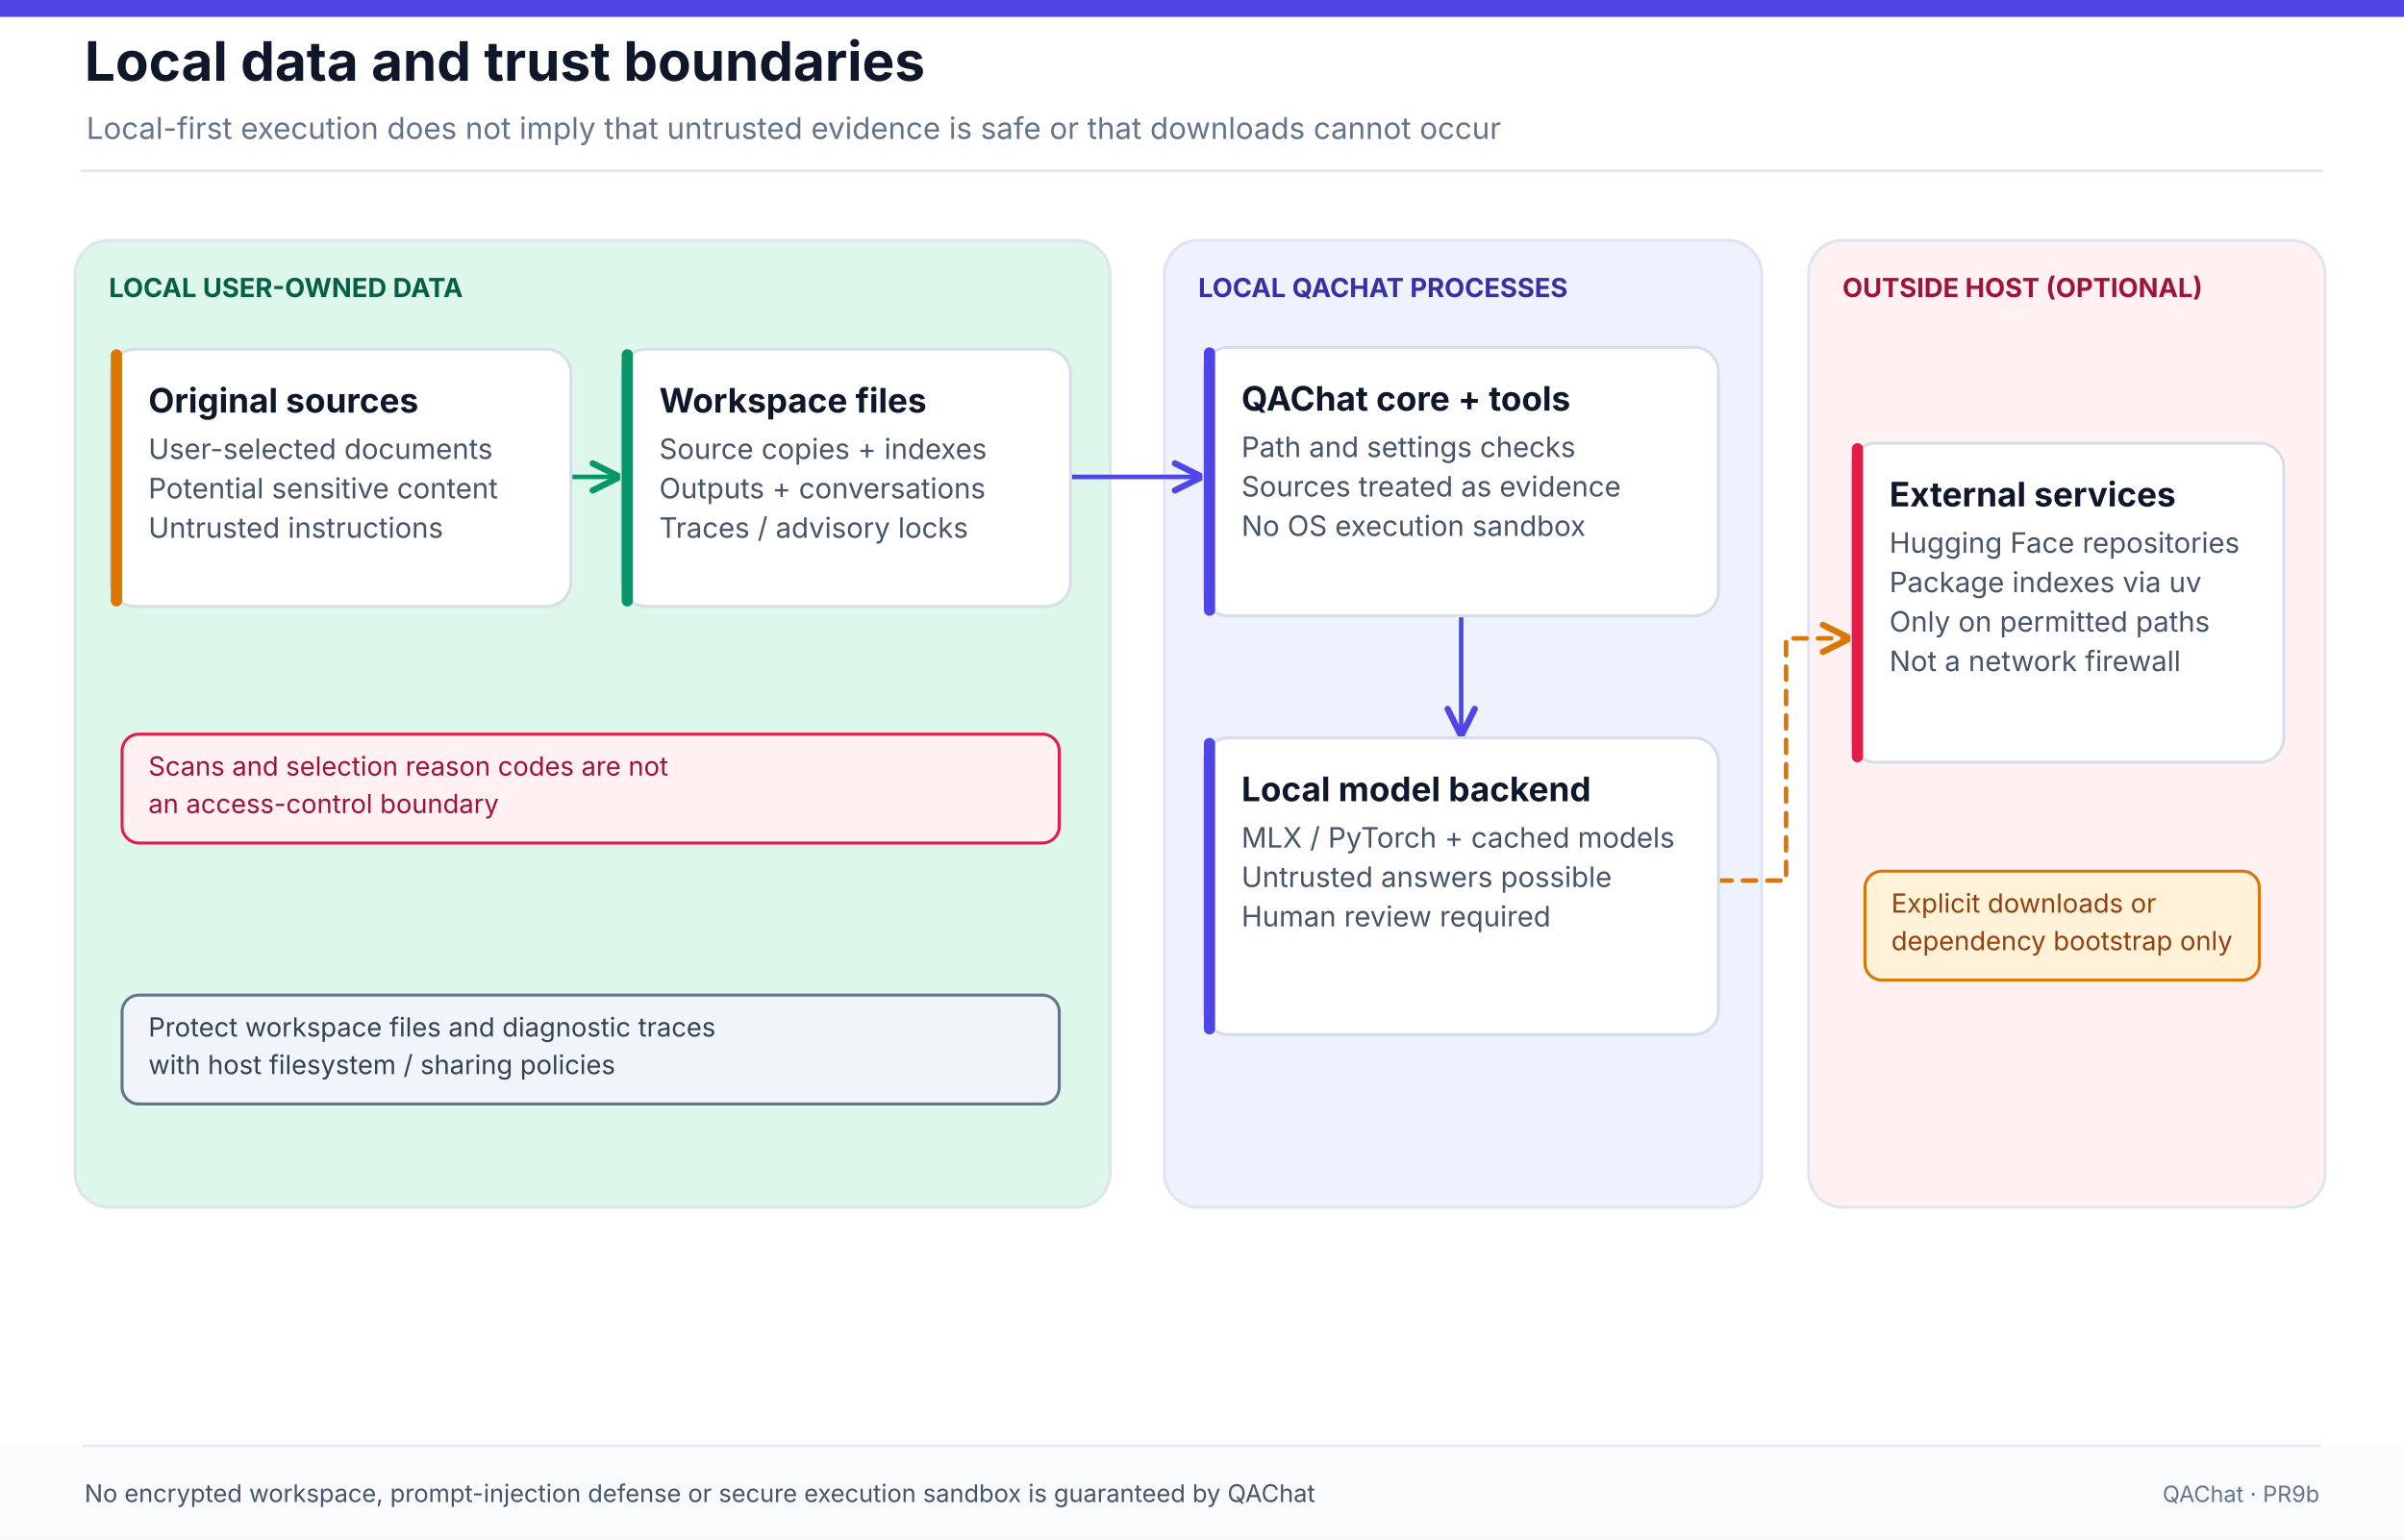
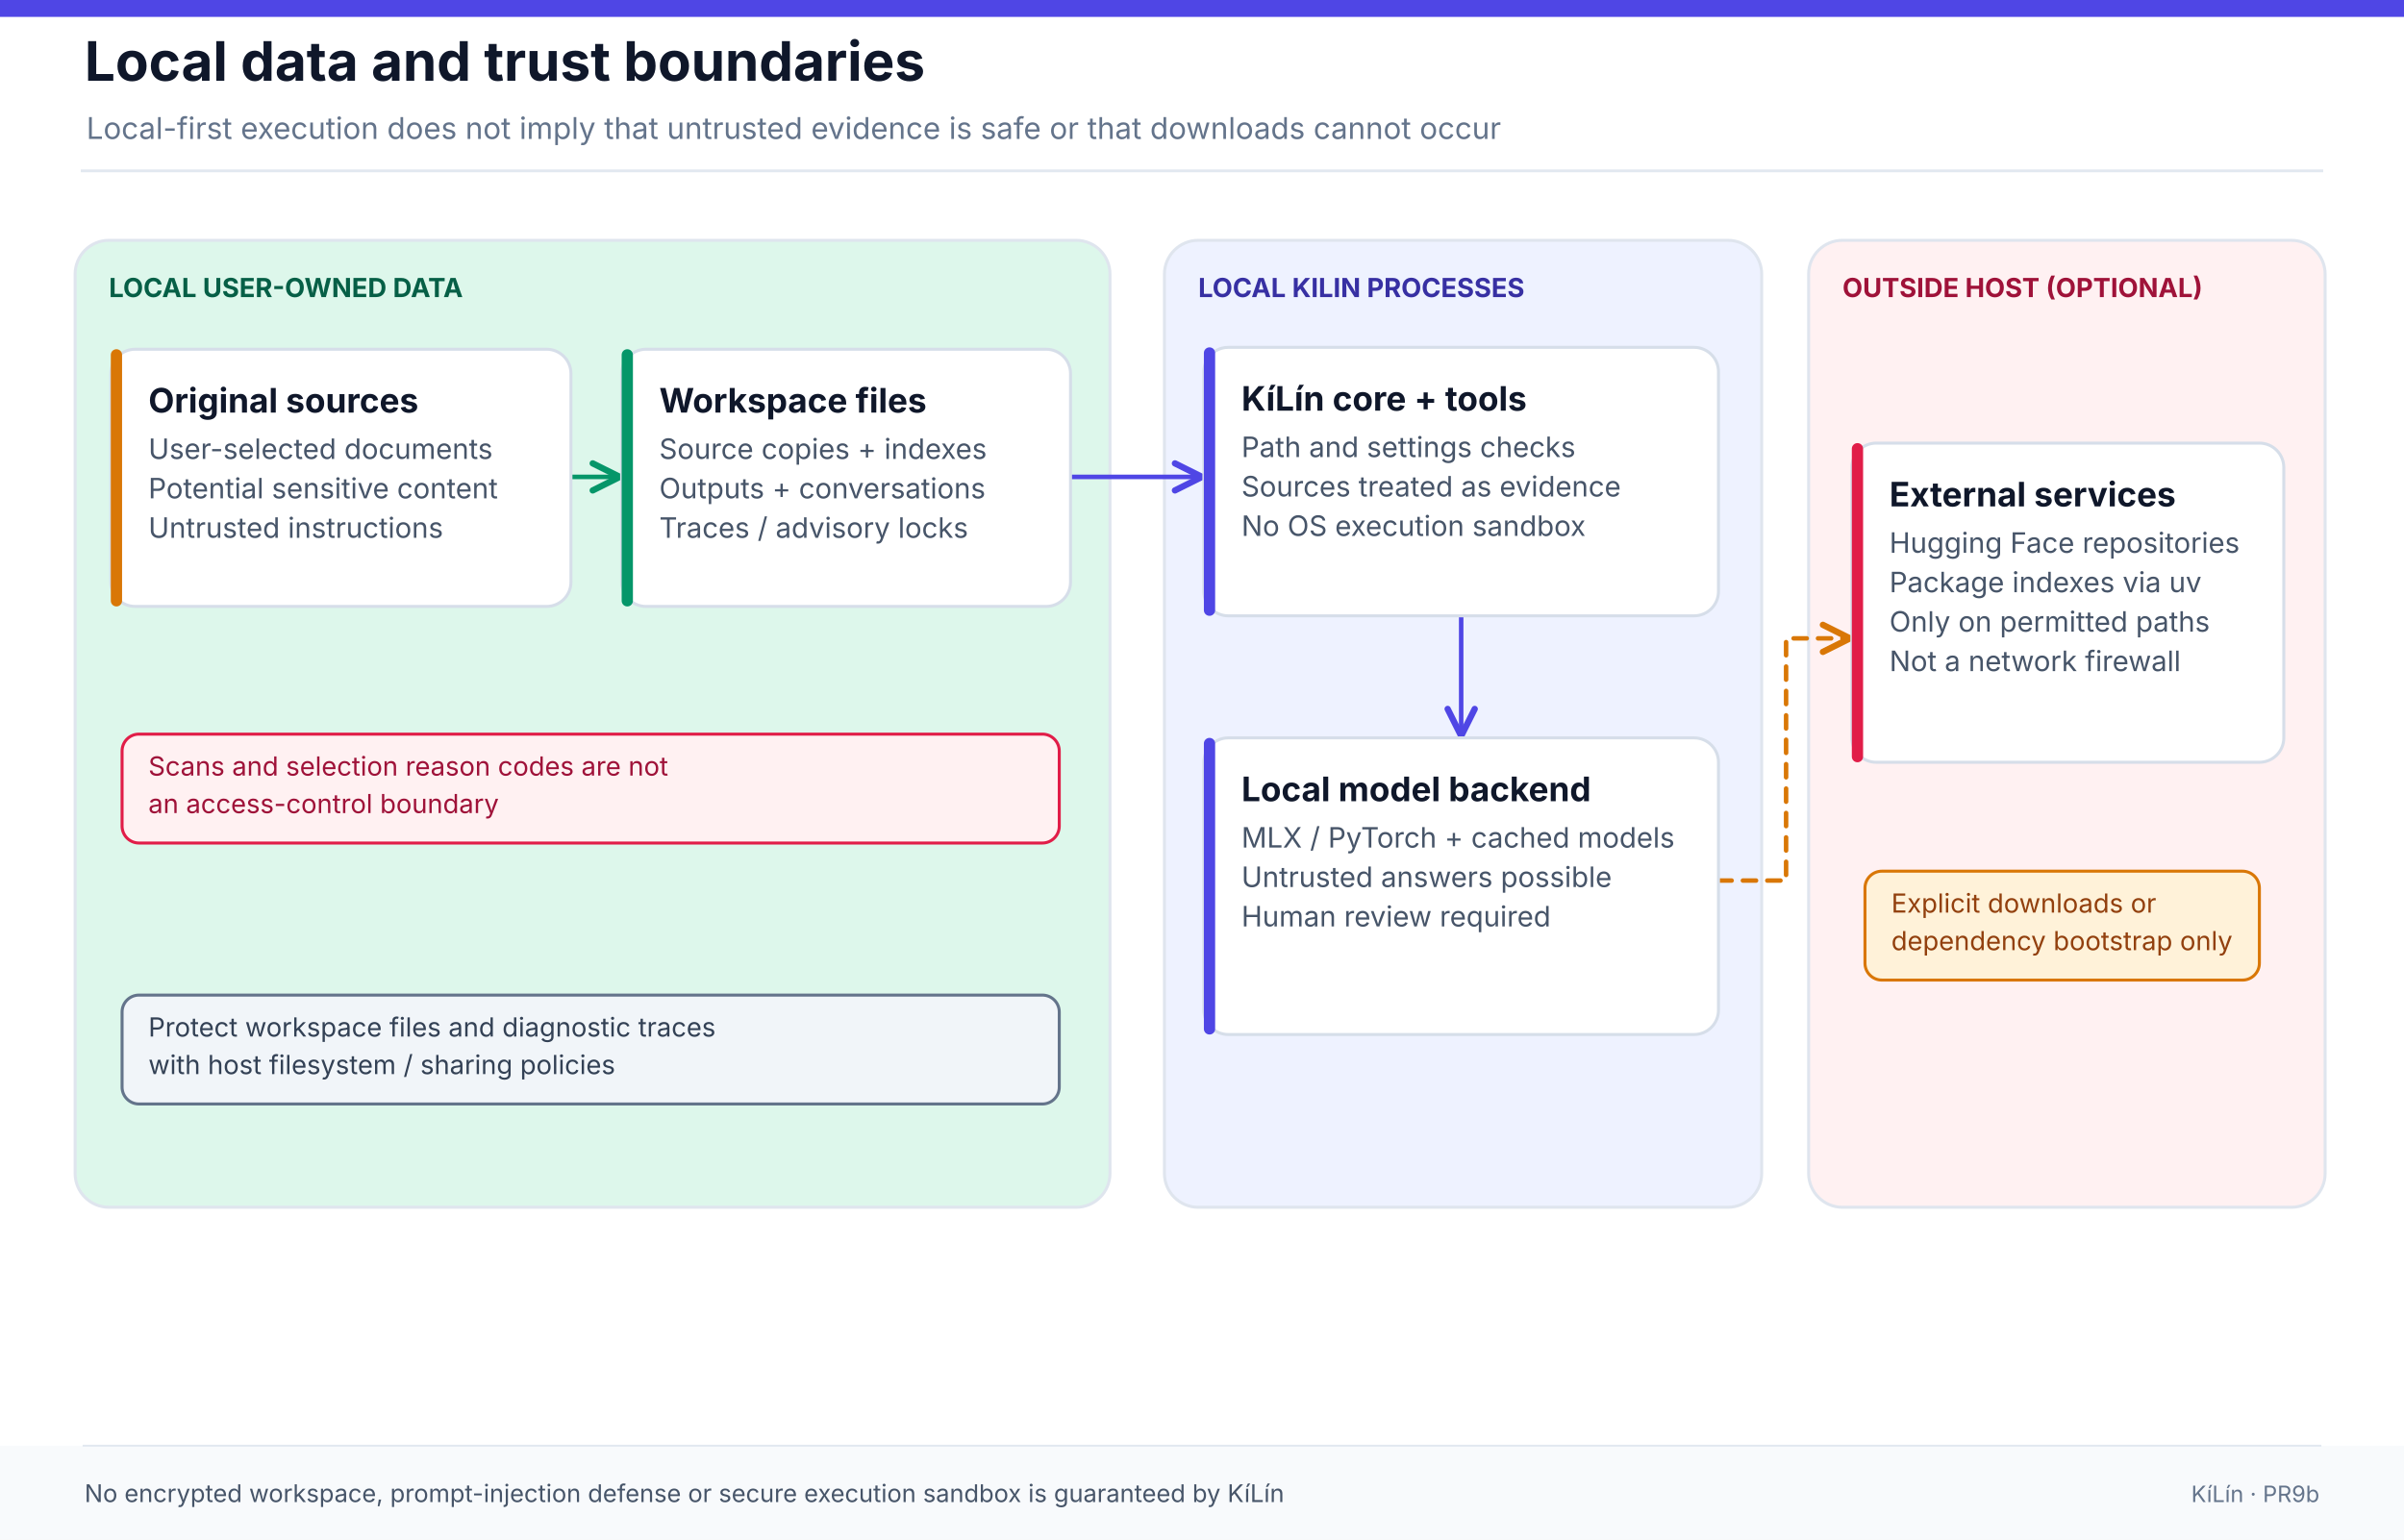
<svg xmlns="http://www.w3.org/2000/svg" width="1280" height="820" viewBox="0 0 1280 820" role="img" aria-labelledby="figure-title figure-description">
  <defs>
    <marker id="arrow-gray" markerWidth="9" markerHeight="9" refX="7" refY="4" orient="auto">
      <path d="M1,1 L7,4 L1,7" fill="none" stroke="#64748B" stroke-width="1.4" stroke-linecap="round" />
    </marker>
    <marker id="arrow-indigo" markerWidth="9" markerHeight="9" refX="7" refY="4" orient="auto">
      <path d="M1,1 L7,4 L1,7" fill="none" stroke="#4F46E5" stroke-width="1.4" stroke-linecap="round" />
    </marker>
    <marker id="arrow-green" markerWidth="9" markerHeight="9" refX="7" refY="4" orient="auto">
      <path d="M1,1 L7,4 L1,7" fill="none" stroke="#059669" stroke-width="1.4" stroke-linecap="round" />
    </marker>
    <marker id="arrow-amber" markerWidth="9" markerHeight="9" refX="7" refY="4" orient="auto">
      <path d="M1,1 L7,4 L1,7" fill="none" stroke="#D97706" stroke-width="1.4" stroke-linecap="round" />
    </marker>
    <marker id="arrow-rose" markerWidth="9" markerHeight="9" refX="7" refY="4" orient="auto">
      <path d="M1,1 L7,4 L1,7" fill="none" stroke="#E11D48" stroke-width="1.4" stroke-linecap="round" />
    </marker>
  </defs>
  <style>
  text { font-family: Inter, 'Avenir Next', 'Segoe UI', Arial, sans-serif; }
</style>
  <rect x="0" y="0" width="1280" height="820" fill="#FFFFFF" />
  <rect x="0" y="0" width="1280" height="9" fill="#4F46E5" />
  <text x="45" y="43" font-family="Inter, Arial, sans-serif" font-size="29" font-weight="750" fill="#0F172A">Local data and trust boundaries</text>
  <text x="46" y="74" font-family="Inter, Arial, sans-serif" font-size="16" fill="#64748B">Local-first execution does not imply that untrusted evidence is safe or that downloads cannot occur</text>
  <line x1="43" y1="91" x2="1237" y2="91" stroke="#E2E8F0" stroke-width="1.5" />
  <rect id="user-data-zone" x="40" y="128" width="551" height="515" rx="18" fill="#DDF7EB" stroke="#DFE5EE" stroke-width="1.6" />
  <text x="58" y="153" fill="#065F46" font-size="14" font-weight="700" text-anchor="start" dominant-baseline="middle">
    <tspan x="58" dy="0">LOCAL USER-OWNED DATA</tspan>
  </text>
  <rect id="local-process-zone" x="620" y="128" width="318" height="515" rx="18" fill="#EEF2FF" stroke="#DFE5EE" stroke-width="1.6" />
  <text x="638" y="153" fill="#3730A3" font-size="14" font-weight="700" text-anchor="start" dominant-baseline="middle">
-     <tspan x="638" dy="0">LOCAL QACHAT PROCESSES</tspan>
+     <tspan x="638" dy="0">LOCAL KILIN PROCESSES</tspan>
  </text>
  <rect id="external-zone" x="963" y="128" width="275" height="515" rx="18" fill="#FFF1F2" stroke="#DFE5EE" stroke-width="1.6" />
  <text x="981" y="153" fill="#9F1239" font-size="14" font-weight="700" text-anchor="start" dominant-baseline="middle">
    <tspan x="981" dy="0">OUTSIDE HOST (OPTIONAL)</tspan>
  </text>
  <polyline points="304,254 330,254" fill="none" stroke="#059669" stroke-width="2.4" stroke-linecap="round" stroke-linejoin="round" marker-end="url(#arrow-green)" />
  <polyline points="570,254 640,254" fill="none" stroke="#4F46E5" stroke-width="2.4" stroke-linecap="round" stroke-linejoin="round" marker-end="url(#arrow-indigo)" />
  <polyline points="778,328 778,392" fill="none" stroke="#4F46E5" stroke-width="2.4" stroke-linecap="round" stroke-linejoin="round" marker-end="url(#arrow-indigo)" />
  <polyline points="915,469 951,469 951,340 985,340" fill="none" stroke="#D97706" stroke-width="2.4" stroke-linecap="round" stroke-linejoin="round" stroke-dasharray="7 6" marker-end="url(#arrow-amber)" />
  <rect id="user-sources" x="59" y="186" width="245" height="137" rx="13" fill="#FFFFFF" stroke="#D6DEE9" stroke-width="1.6" />
  <rect x="59" y="186" width="6" height="137" rx="3" fill="#D97706" />
  <text x="79" y="213" fill="#0F172A" font-size="18" font-weight="700" text-anchor="start" dominant-baseline="middle">
    <tspan x="79" dy="0">Original sources</tspan>
  </text>
  <text x="79" y="239" fill="#475569" font-size="15" font-weight="400" text-anchor="start" dominant-baseline="middle">
    <tspan x="79" dy="0">User-selected documents</tspan>
    <tspan x="79" dy="21">Potential sensitive content</tspan>
    <tspan x="79" dy="21">Untrusted instructions</tspan>
  </text>
  <rect id="workspace-files" x="331" y="186" width="239" height="137" rx="13" fill="#FFFFFF" stroke="#D6DEE9" stroke-width="1.6" />
  <rect x="331" y="186" width="6" height="137" rx="3" fill="#059669" />
  <text x="351" y="213" fill="#0F172A" font-size="18" font-weight="700" text-anchor="start" dominant-baseline="middle">
    <tspan x="351" dy="0">Workspace files</tspan>
  </text>
  <text x="351" y="239" fill="#475569" font-size="15" font-weight="400" text-anchor="start" dominant-baseline="middle">
    <tspan x="351" dy="0">Source copies + indexes</tspan>
    <tspan x="351" dy="21">Outputs + conversations</tspan>
    <tspan x="351" dy="21">Traces / advisory locks</tspan>
  </text>
  <rect id="trusted-core" x="641" y="185" width="274" height="143" rx="13" fill="#FFFFFF" stroke="#D6DEE9" stroke-width="1.6" />
  <rect x="641" y="185" width="6" height="143" rx="3" fill="#4F46E5" />
  <text x="661" y="212" fill="#0F172A" font-size="18" font-weight="700" text-anchor="start" dominant-baseline="middle">
-     <tspan x="661" dy="0">QAChat core + tools</tspan>
+     <tspan x="661" dy="0">KíLín core + tools</tspan>
  </text>
  <text x="661" y="238" fill="#475569" font-size="15" font-weight="400" text-anchor="start" dominant-baseline="middle">
    <tspan x="661" dy="0">Path and settings checks</tspan>
    <tspan x="661" dy="21">Sources treated as evidence</tspan>
    <tspan x="661" dy="21">No OS execution sandbox</tspan>
  </text>
  <rect id="local-backend" x="641" y="393" width="274" height="158" rx="13" fill="#FFFFFF" stroke="#D6DEE9" stroke-width="1.6" />
  <rect x="641" y="393" width="6" height="158" rx="3" fill="#4F46E5" />
  <text x="661" y="420" fill="#0F172A" font-size="18" font-weight="700" text-anchor="start" dominant-baseline="middle">
    <tspan x="661" dy="0">Local model backend</tspan>
  </text>
  <text x="661" y="446" fill="#475569" font-size="15" font-weight="400" text-anchor="start" dominant-baseline="middle">
    <tspan x="661" dy="0">MLX / PyTorch + cached models</tspan>
    <tspan x="661" dy="21">Untrusted answers possible</tspan>
    <tspan x="661" dy="21">Human review required</tspan>
  </text>
  <rect id="external-services" x="986" y="236" width="230" height="170" rx="13" fill="#FFFFFF" stroke="#D6DEE9" stroke-width="1.6" />
  <rect x="986" y="236" width="6" height="170" rx="3" fill="#E11D48" />
  <text x="1006" y="263" fill="#0F172A" font-size="18" font-weight="700" text-anchor="start" dominant-baseline="middle">
    <tspan x="1006" dy="0">External services</tspan>
  </text>
  <text x="1006" y="289" fill="#475569" font-size="15" font-weight="400" text-anchor="start" dominant-baseline="middle">
    <tspan x="1006" dy="0">Hugging Face repositories</tspan>
    <tspan x="1006" dy="21">Package indexes via uv</tspan>
    <tspan x="1006" dy="21">Only on permitted paths</tspan>
    <tspan x="1006" dy="21">Not a network firewall</tspan>
  </text>
  <rect x="65" y="391" width="499" height="58" rx="9" fill="#FFF1F2" stroke="#E11D48" stroke-width="1.6" />
  <text x="79" y="408" fill="#9F1239" font-size="14" font-weight="400" text-anchor="start" dominant-baseline="middle">
    <tspan x="79" dy="0">Scans and selection reason codes are not</tspan>
    <tspan x="79" dy="20">an access-control boundary</tspan>
  </text>
  <rect x="65" y="530" width="499" height="58" rx="9" fill="#F1F5F9" stroke="#64748B" stroke-width="1.6" />
  <text x="79" y="547" fill="#334155" font-size="14" font-weight="400" text-anchor="start" dominant-baseline="middle">
    <tspan x="79" dy="0">Protect workspace files and diagnostic traces</tspan>
    <tspan x="79" dy="20">with host filesystem / sharing policies</tspan>
  </text>
  <rect x="993" y="464" width="210" height="58" rx="9" fill="#FFF2D9" stroke="#D97706" stroke-width="1.6" />
  <text x="1007" y="481" fill="#92400E" font-size="14" font-weight="400" text-anchor="start" dominant-baseline="middle">
    <tspan x="1007" dy="0">Explicit downloads or</tspan>
    <tspan x="1007" dy="20">dependency bootstrap only</tspan>
  </text>
  <rect x="0" y="770" width="1280" height="50" fill="#F8FAFC" />
  <line x1="44" y1="770" x2="1236" y2="770" stroke="#E2E8F0" />
-   <text x="45" y="800" font-size="13" fill="#475569" font-family="Inter,Arial,sans-serif">No encrypted workspace, prompt-injection defense or secure execution sandbox is guaranteed by QAChat</text>
-   <text x="1235" y="800" text-anchor="end" font-size="12" fill="#64748B" font-family="Inter,Arial,sans-serif">QAChat · PR9b</text>
+   <text x="45" y="800" font-size="13" fill="#475569" font-family="Inter,Arial,sans-serif">No encrypted workspace, prompt-injection defense or secure execution sandbox is guaranteed by KíLín</text>
+   <text x="1235" y="800" text-anchor="end" font-size="12" fill="#64748B" font-family="Inter,Arial,sans-serif">KíLín · PR9b</text>
</svg>
